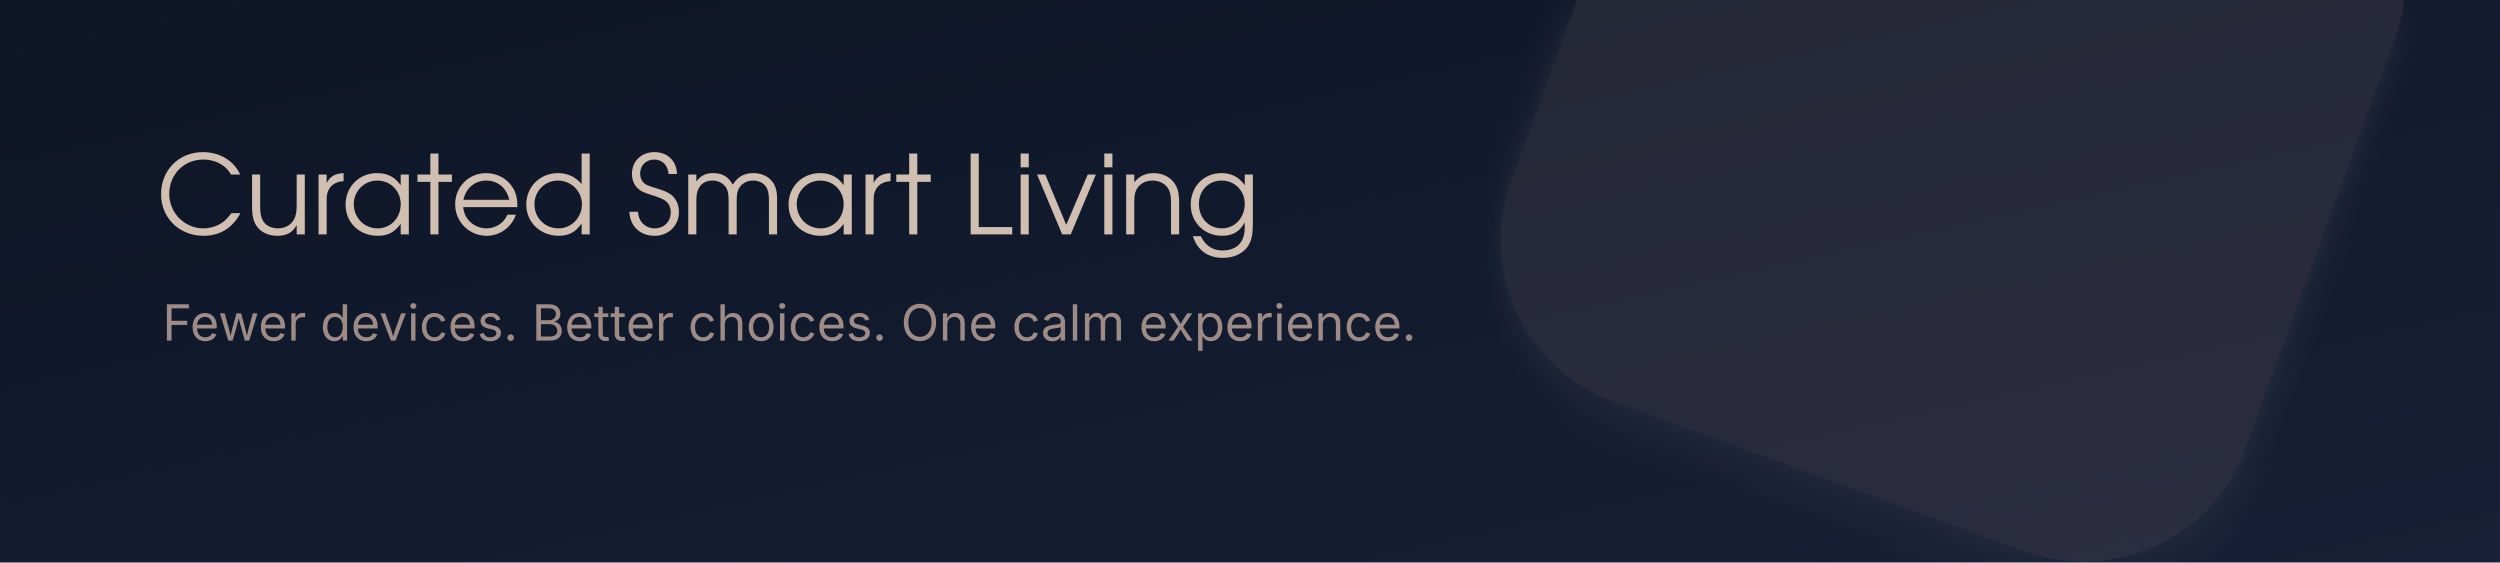
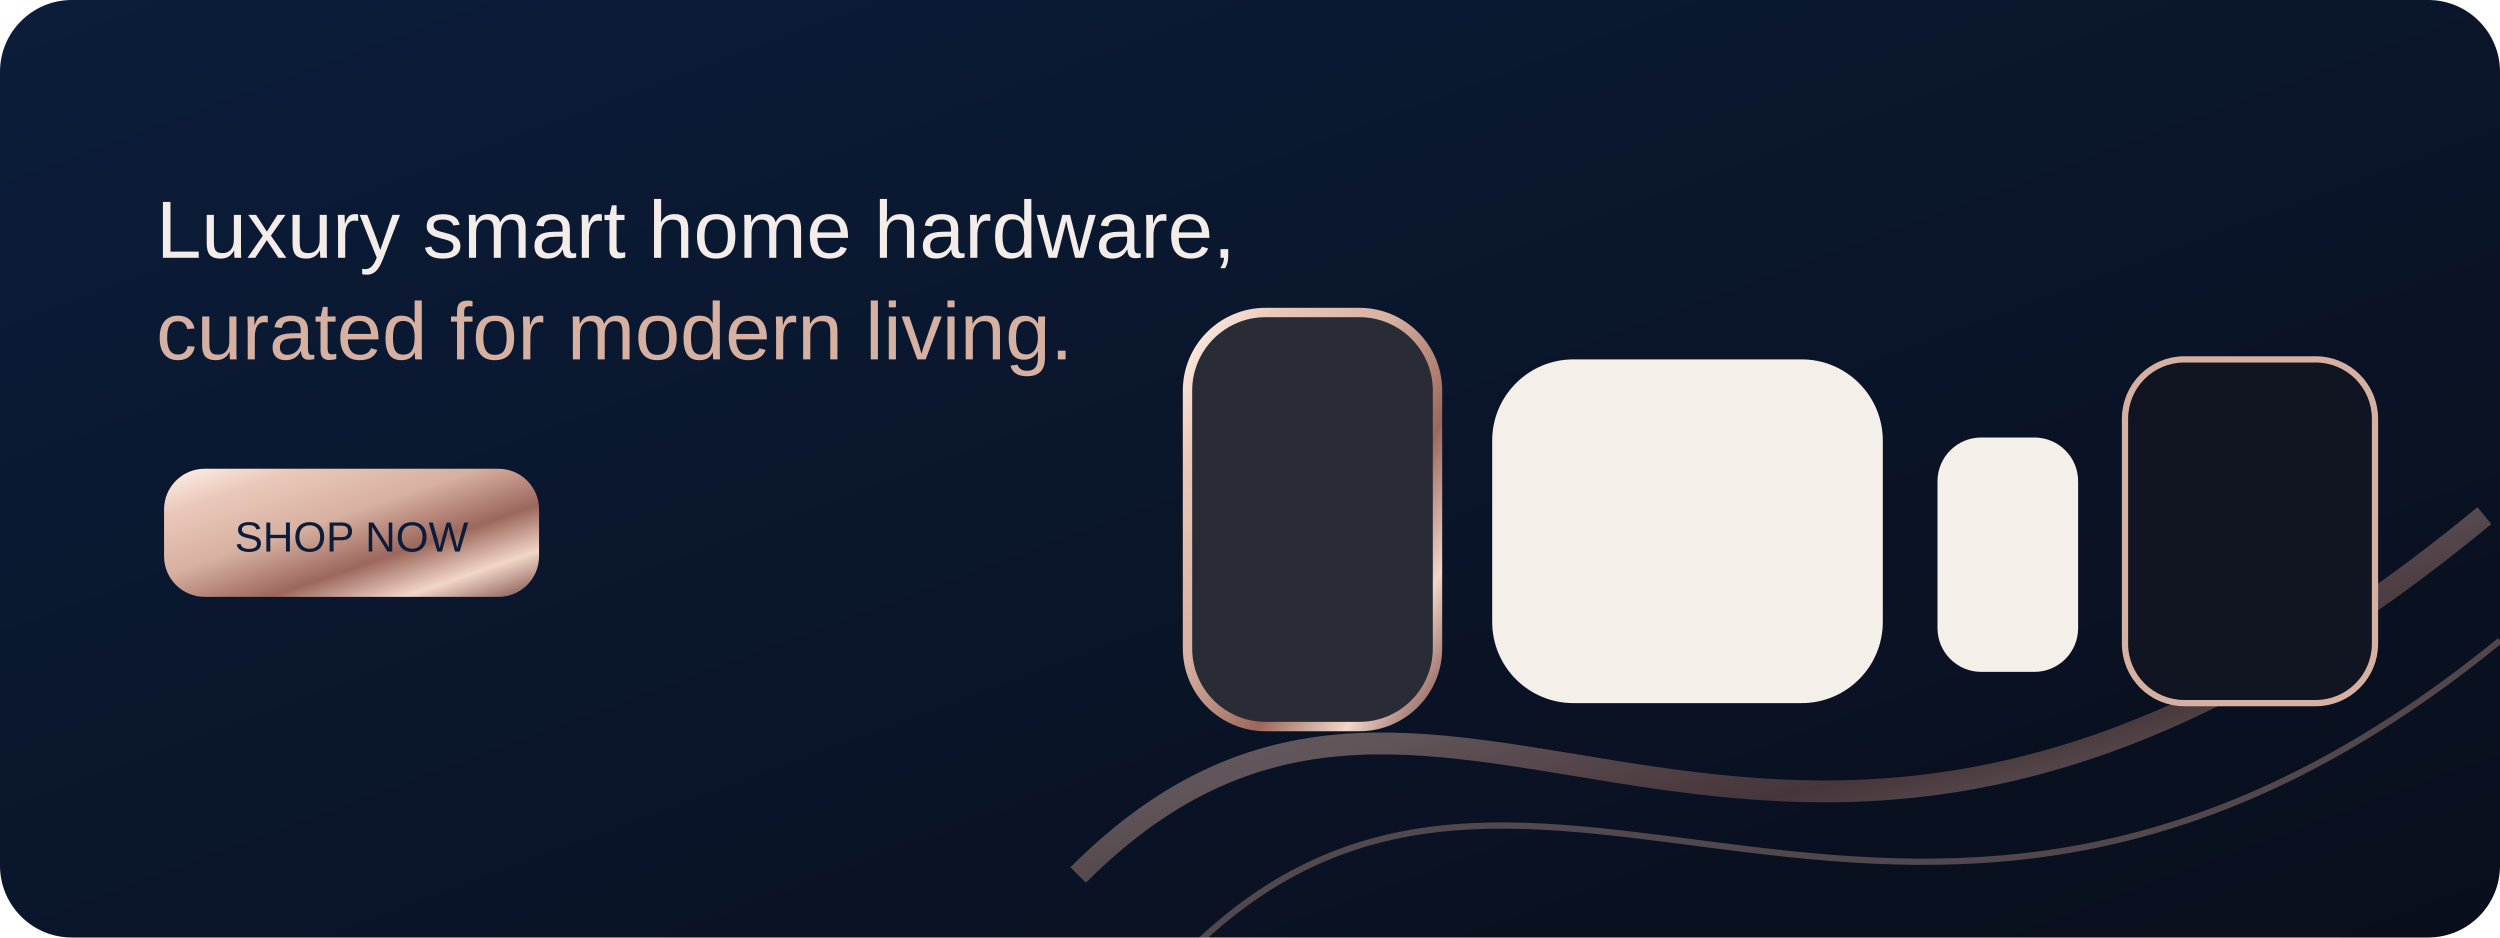
- <svg xmlns="http://www.w3.org/2000/svg" width="1600" height="360" viewBox="0 0 1600 360" role="img" aria-label="Curated Smart Living shop banner">
+ <svg xmlns="http://www.w3.org/2000/svg" width="1600" height="600" viewBox="0 0 1600 600" role="img" aria-label="LuxSync graphic">
  <defs>
-     <linearGradient id="bg" x1="0" y1="0" x2="1" y2="1">
-       <stop stop-color="#0D1526" />
-       <stop offset="1" stop-color="#172036" />
+     <linearGradient id="n" x1="0" y1="0" x2="1" y2="1">
+       <stop stop-color="#0B1D3A" />
+       <stop offset="1" stop-color="#090E1B" />
    </linearGradient>
-     <linearGradient id="navyDrift" x1="0" y1="0" x2="0" y2="1">
-       <stop stop-color="#0D1526" />
-       <stop offset="1" stop-color="#172036" />
+     <linearGradient id="m" x1="0" y1="0" x2="1" y2="1">
+       <stop stop-color="#FFF2EA" />
+       <stop offset=".18" stop-color="#EAC8B9" />
+       <stop offset=".42" stop-color="#D6B0A0" />
+       <stop offset=".64" stop-color="#9C675C" />
+       <stop offset=".82" stop-color="#F2D6C8" />
+       <stop offset="1" stop-color="#7D4E49" />
    </linearGradient>
-     <linearGradient id="warmVeil" x1="0" y1="1" x2="0" y2="0">
-       <stop stop-color="#D0BEB0" stop-opacity=".72" />
-       <stop offset="1" stop-color="#D0BEB0" stop-opacity="0" />
+     <linearGradient id="b" x1="0" y1="0" x2="1" y2="1">
+       <stop stop-color="#F4FAFF" />
+       <stop offset=".45" stop-color="#D7E8FF" />
+       <stop offset="1" stop-color="#A6B9CE" />
    </linearGradient>
-     <linearGradient id="lavenderMist" x1="0" y1="0" x2="1" y2="1">
-       <stop stop-color="#7B96B2" stop-opacity=".55" />
-       <stop offset="1" stop-color="#7B96B2" stop-opacity="0" />
-     </linearGradient>
-     <radialGradient id="roseDrift">
-       <stop stop-color="#967878" stop-opacity=".85" />
-       <stop offset="1" stop-color="#967878" stop-opacity="0" />
+     <radialGradient id="w">
+       <stop stop-color="#F9E3D7" stop-opacity=".95" />
+       <stop offset=".45" stop-color="#E7A27D" stop-opacity=".45" />
+       <stop offset="1" stop-color="#E7A27D" stop-opacity="0" />
    </radialGradient>
-     <radialGradient id="softLight">
-       <stop stop-color="#D0BEB0" />
-       <stop offset=".32" stop-color="#967878" stop-opacity=".7" />
-       <stop offset="1" stop-color="#967878" stop-opacity="0" />
-     </radialGradient>
-     <filter id="roseGlow" x="-80%" y="-80%" width="260%" height="260%">
-       <feGaussianBlur stdDeviation="14" result="b" />
-       <feColorMatrix in="b" values="0 0 0 0 .588 0 0 0 0 .471 0 0 0 0 .471 0 0 0 .75 0" />
+     <filter id="g" x="-70%" y="-70%" width="240%" height="240%">
+       <feGaussianBlur stdDeviation="13" result="q" />
      <feMerge>
-         <feMergeNode />
+         <feMergeNode in="q" />
        <feMergeNode in="SourceGraphic" />
      </feMerge>
    </filter>
-     <filter id="steelGlow" x="-80%" y="-80%" width="260%" height="260%">
-       <feGaussianBlur stdDeviation="10" result="b" />
-       <feColorMatrix in="b" values="0 0 0 0 .482 0 0 0 0 .588 0 0 0 0 .698 0 0 0 .7 0" />
-       <feMerge>
-         <feMergeNode />
-         <feMergeNode in="SourceGraphic" />
-       </feMerge>
-     </filter>
-     <filter id="shadow" x="-30%" y="-30%" width="160%" height="160%">
-       <feDropShadow dx="0" dy="14" stdDeviation="18" flood-color="#0D1526" flood-opacity=".6" />
-     </filter>
-     <filter id="suedeNoise" x="0" y="0" width="100%" height="100%">
-       <feTurbulence baseFrequency=".7" numOctaves="4" seed="23" type="fractalNoise" result="n" />
-       <feColorMatrix in="n" type="saturate" values="0" result="g" />
-       <feComponentTransfer in="g">
-         <feFuncA type="table" tableValues="0 .15" />
-       </feComponentTransfer>
-       <feBlend in="SourceGraphic" mode="soft-light" />
-     </filter>
-     <style>
-       .display{font-family:'Manrope','URW Gothic','DejaVu Sans',sans-serif}
-       .body{font-family:Inter,'DejaVu Sans',sans-serif}
-       .mono{font-family:Consolas,'DejaVu Sans Mono',monospace}
-       .line{fill:none;stroke:#967878;stroke-width:18;stroke-linecap:round;stroke-linejoin:round}
-       .line2{fill:none;stroke:#D0BEB0;stroke-width:12;stroke-linecap:round;stroke-linejoin:round}
-       .soft{fill:#172036;stroke:#967878;stroke-opacity:.55;stroke-width:3}
-     </style>
  </defs>
-   <rect width="1600" height="360" fill="url(#bg)" />
-   <rect x="1000" y="-180" width="500" height="500" rx="110" transform="rotate(20 1250 70)" fill="#967878" opacity=".16" filter="url(#roseGlow)" />
-   <text x="100" y="150" class="display" font-size="70" fill="#D0BEB0">Curated Smart Living</text>
-   <text x="104" y="218" class="body" font-size="32" fill="#9E8B85">Fewer devices. Better choices. One calm experience.</text>
-   <line x1="104" y1="272" x2="760" y2="272" stroke="#7B96B2" stroke-width="3" filter="url(#steelGlow)" />
+   <rect width="1600" height="600" rx="46" fill="url(#n)" />
+   <path d="M690 560C930 320 1130 710 1590 330" fill="none" stroke="url(#m)" stroke-width="14" opacity=".42" />
+   <path d="M760 610C980 390 1220 720 1600 410" fill="none" stroke="#D6B0A0" stroke-width="4" opacity=".35" />
+   <text x="100" y="165" font-family="Century Gothic,Montserrat,Arial,sans-serif" font-size="52" fill="#F3ECE8">Luxury smart home hardware,</text>
+   <text x="100" y="230" font-family="Century Gothic,Montserrat,Arial,sans-serif" font-size="52" fill="#D6B0A0">curated for modern living.</text>
+   <rect x="105" y="300" width="240" height="82" rx="26" fill="url(#m)" />
+   <text x="225" y="353" text-anchor="middle" font-family="Century Gothic,Montserrat,Arial,sans-serif" font-size="27" fill="#0B1D3A">SHOP NOW</text>
+   <rect x="760" y="200" width="160" height="265" rx="50" fill="#292C35" stroke="url(#m)" stroke-width="6" />
+   <rect x="955" y="230" width="250" height="220" rx="52" fill="#F5EFEA" />
+   <rect x="1240" y="280" width="90" height="150" rx="28" fill="#F5EFEA" />
+   <rect x="1360" y="230" width="160" height="220" rx="38" fill="#111521" stroke="#D6B0A0" stroke-width="4" />
</svg>
